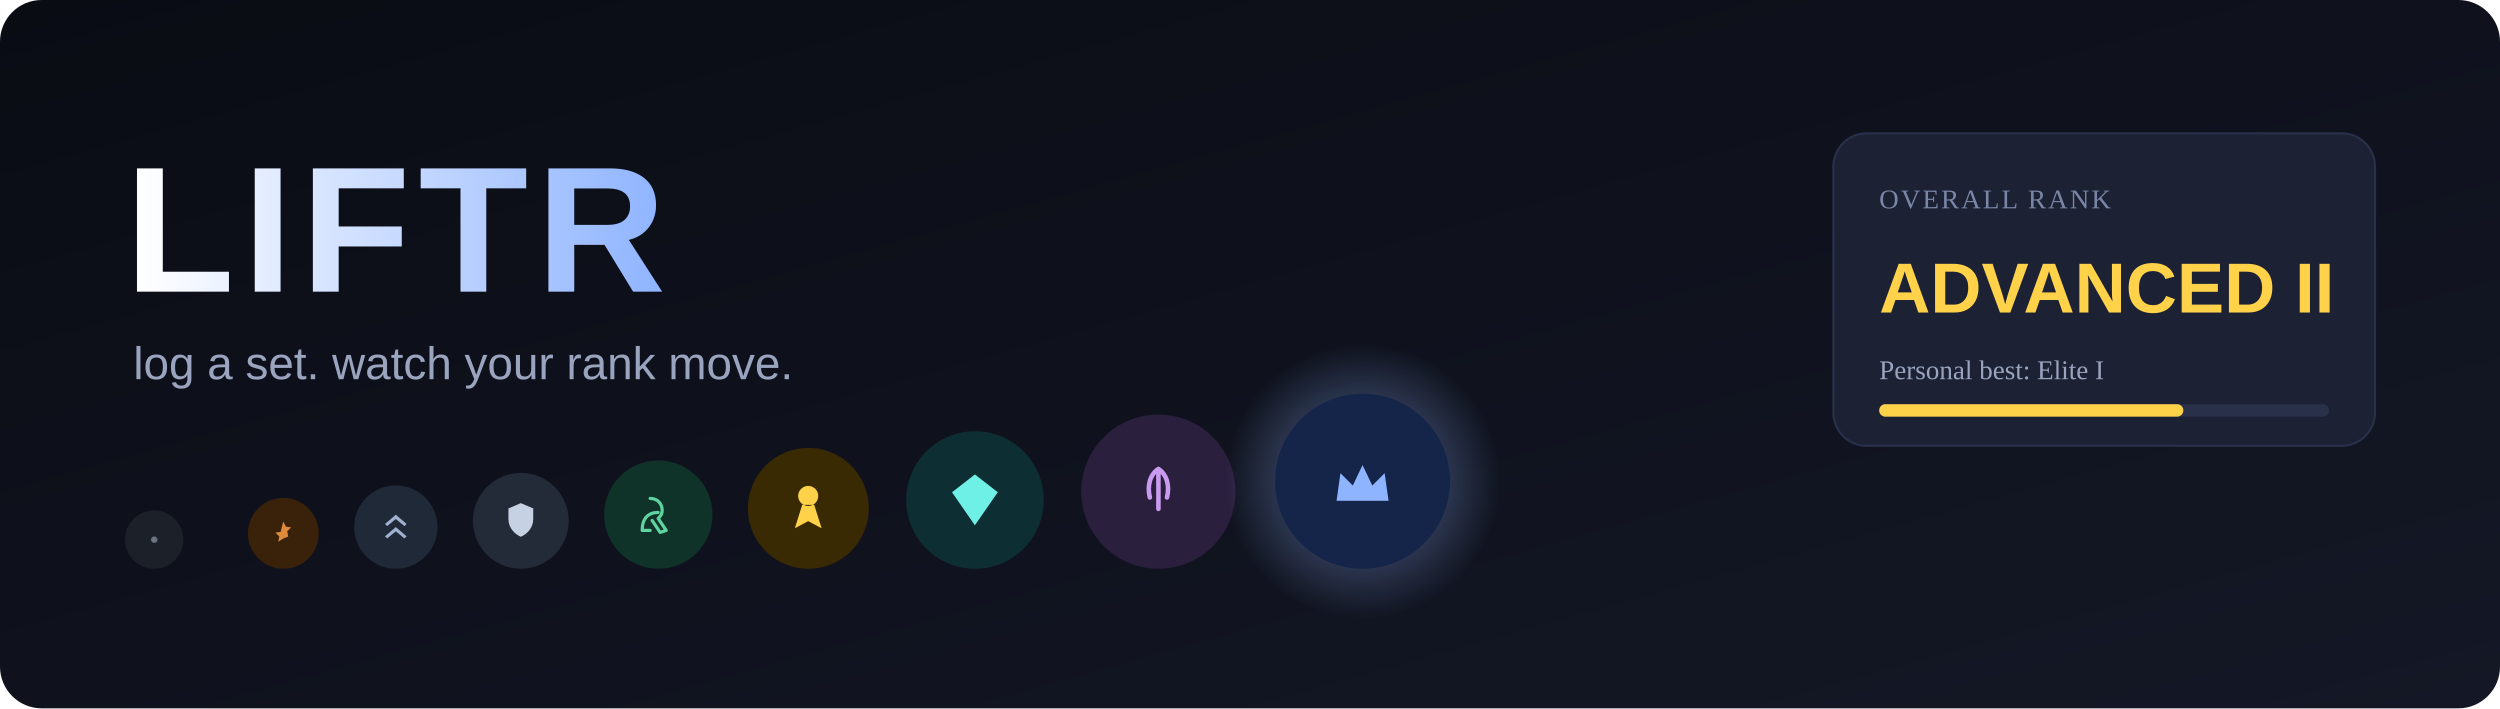
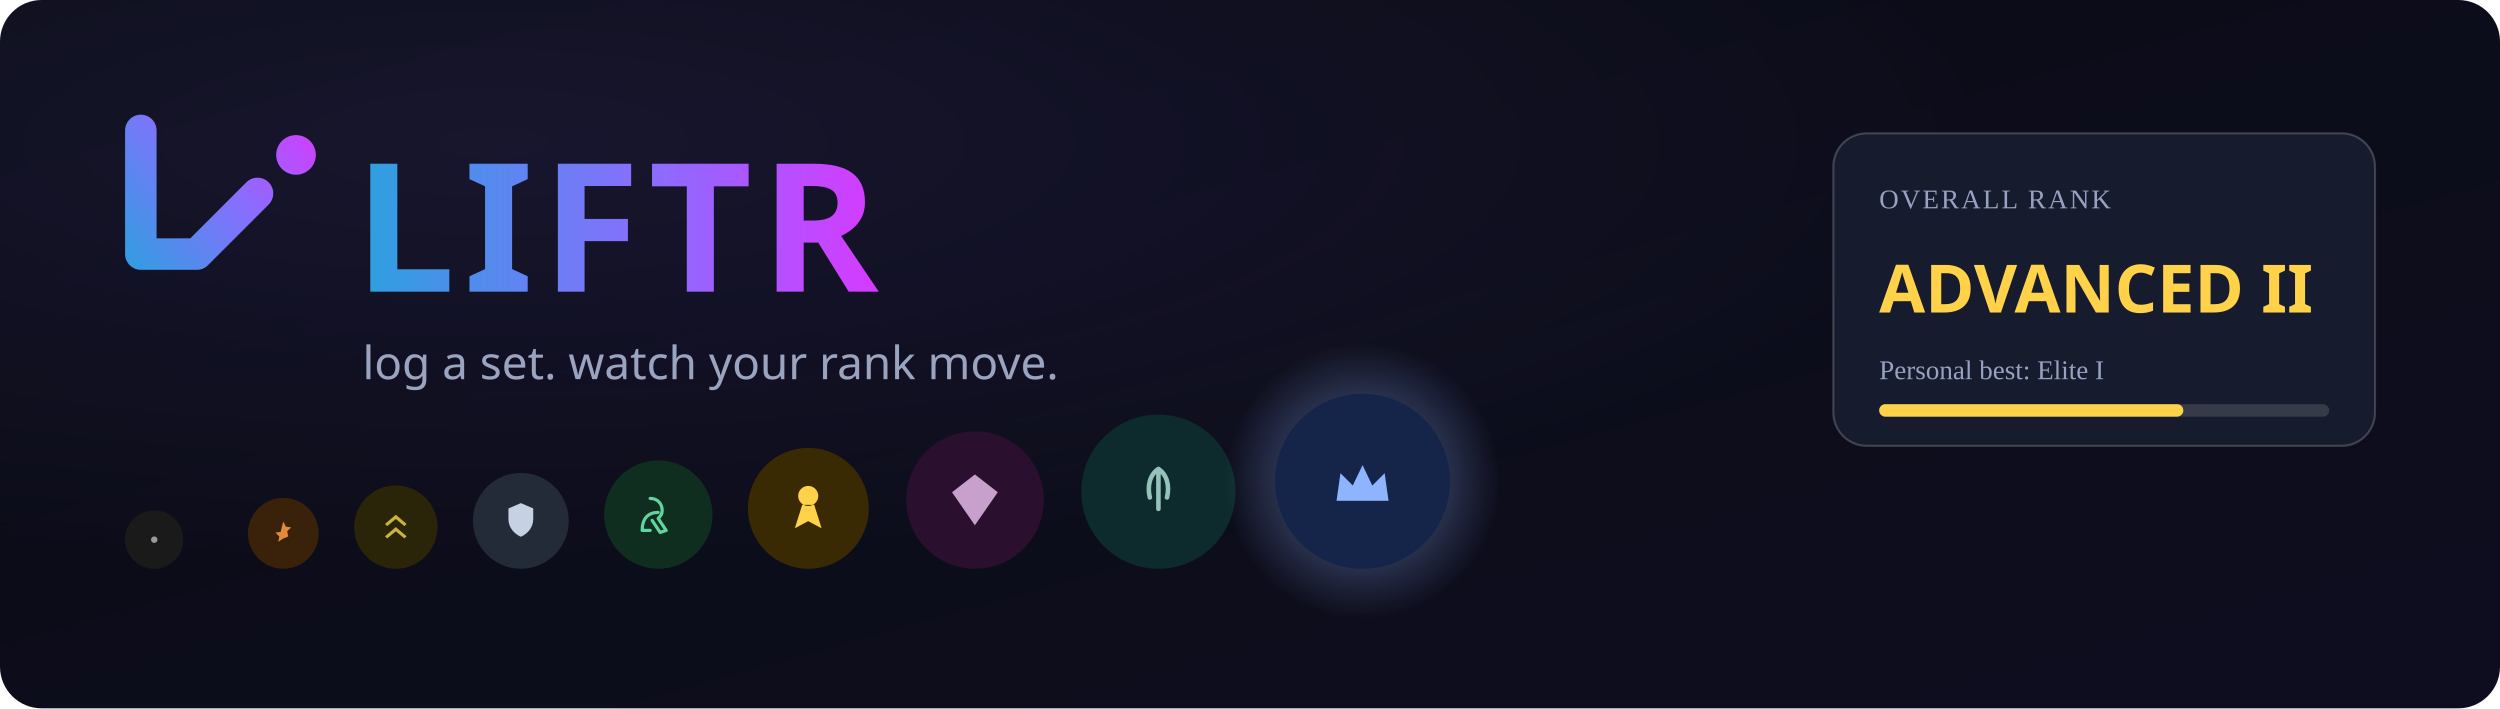
<svg xmlns="http://www.w3.org/2000/svg" viewBox="0 0 1200 340" width="1200" height="340" role="img" aria-label="Liftr — log a set, watch your rank move">
  <defs>
    <linearGradient id="bg" x1="0" y1="0" x2="1" y2="1">
      <stop offset="0%" stop-color="#0a0c14" />
-       <stop offset="100%" stop-color="#141826" />
+       <stop offset="100%" stop-color="#0e0d20" />
    </linearGradient>
+     <radialGradient id="wash" cx="20%" cy="20%" r="60%">
+       <stop offset="0%" stop-color="rgba(138,109,255,0.10)" />
+       <stop offset="100%" stop-color="rgba(138,109,255,0)" />
+     </radialGradient>
    <linearGradient id="wordmark" x1="0" y1="0" x2="1" y2="0">
-       <stop offset="0%" stop-color="#ffffff" />
-       <stop offset="100%" stop-color="#8fb4ff" />
+       <stop offset="0%" stop-color="#2f9fe0" />
+       <stop offset="55%" stop-color="#8a6dff" />
+       <stop offset="100%" stop-color="#d63aff" />
+     </linearGradient>
+     <linearGradient id="nebula" gradientUnits="userSpaceOnUse" x1="93" y1="389" x2="420" y2="123">
+       <stop offset="0%" stop-color="#2f9fe0" />
+       <stop offset="55%" stop-color="#8a6dff" />
+       <stop offset="100%" stop-color="#d63aff" />
    </linearGradient>
    <radialGradient id="glow" cx="50%" cy="50%" r="50%">
      <stop offset="0%" stop-color="#8fb4ff" stop-opacity="0.55" />
      <stop offset="100%" stop-color="#8fb4ff" stop-opacity="0" />
    </radialGradient>
  </defs>
  <rect width="1200" height="340" rx="20" fill="url(#bg)" />
-   <text x="60" y="140" font-family="'Segoe UI','Helvetica Neue',Arial,sans-serif" font-weight="800" font-size="86" letter-spacing="4" fill="url(#wordmark)">LIFTR</text>
-   <text x="64" y="182" font-family="'Segoe UI',Arial,sans-serif" font-weight="400" font-size="22" fill="#9aa4bf">log a set. watch your rank move.</text>
+   <rect width="1200" height="340" rx="20" fill="url(#wash)" />
+   <g transform="translate(34,20.6) scale(0.28)">
+     <path d="M 120 150 L 120 362 L 216 362 L 320 258" fill="none" stroke="url(#nebula)" stroke-width="54" stroke-linecap="round" stroke-linejoin="round" />
+     <circle cx="386" cy="192" r="34" fill="url(#nebula)" />
+   </g>
+   <text x="170" y="140" font-family="'Unbounded',system-ui,sans-serif" font-weight="800" font-size="86" letter-spacing="4" fill="url(#wordmark)">LIFTR</text>
+   <text x="174" y="182" font-family="'Hanken Grotesk',system-ui,sans-serif" font-weight="400" font-size="22" fill="#9aa4bf">log a set. watch your rank move.</text>
  <g>
    <g transform="translate(60,245)">
-       <circle cx="14" cy="14" r="14" fill="#1c2028" />
-       <path transform="translate(7.8,7.8) scale(0.52)" d="M12 9a3 3 0 110 6 3 3 0 010-6z" fill="#6b7280" />
+       <circle cx="14" cy="14" r="14" fill="#1a1a1a" />
+       <path transform="translate(7.8,7.8) scale(0.52)" d="M12 9a3 3 0 110 6 3 3 0 010-6z" fill="#9a9a9a" />
    </g>
    <g transform="translate(119,239)">
      <circle cx="17" cy="17" r="17" fill="#3a2109" />
      <path transform="translate(9.4,9.4) scale(0.63)" d="M12 3l2 4 4 .5-3 3 .8 4L12 16l-3.8 2.5.8-4-3-3 4-.5z" fill="#e08a3c" />
    </g>
    <g transform="translate(170,233)">
-       <circle cx="20" cy="20" r="20" fill="#1f2937" />
-       <path transform="translate(11.1,11.1) scale(0.74)" d="M12 4l7 6-1.4 1.4L12 6.8 6.4 11.4 5 10zM12 12l7 6-1.4 1.4L12 14.8l-5.6 4.6L5 18z" fill="#9fb0d0" />
+       <circle cx="20" cy="20" r="20" fill="#2a2508" />
+       <path transform="translate(11.1,11.1) scale(0.74)" d="M12 4l7 6-1.4 1.4L12 6.8 6.4 11.4 5 10zM12 12l7 6-1.4 1.4L12 14.8l-5.6 4.6L5 18z" fill="#c9b23e" />
    </g>
    <g transform="translate(227,227)">
      <circle cx="23" cy="23" r="23" fill="#232a38" />
      <path transform="translate(12.8,12.8) scale(0.85)" d="M12 2l7 3v6c0 5-3.5 8.5-7 10-3.5-1.5-7-5-7-10V5z" fill="#c7d1e4" />
    </g>
    <g transform="translate(290,221)">
-       <circle cx="26" cy="26" r="26" fill="#0f3328" />
-       <path transform="translate(14.4,14.4) scale(0.96)" d="M4 20c0-6 3-9 8-9M4 20h4M8 4c4 0 6 3 6 6 0 2-1 3-2 4l4 6-3 1-4-6" fill="none" stroke="#5fd4a0" stroke-width="1.6" stroke-linecap="round" stroke-linejoin="round" />
+       <circle cx="26" cy="26" r="26" fill="#0f2e1f" />
+       <path transform="translate(14.4,14.4) scale(0.96)" d="M4 20c0-6 3-9 8-9M4 20h4M8 4c4 0 6 3 6 6 0 2-1 3-2 4l4 6-3 1-4-6" fill="none" stroke="#5fd6a0" stroke-width="1.6" stroke-linecap="round" stroke-linejoin="round" />
    </g>
    <g transform="translate(359,215)">
      <circle cx="29" cy="29" r="29" fill="#3a2a04" />
      <path transform="translate(16.1,16.1) scale(1.07)" d="M12 2a4.5 4.5 0 110 9 4.5 4.5 0 010-9zM9.3 10.5L6 21l6-3.2 6 3.2-3.3-10.5" fill="#ffd24a" />
    </g>
    <g transform="translate(435,207)">
-       <circle cx="33" cy="33" r="33" fill="#0d2f33" />
-       <path transform="translate(18.3,18.3) scale(1.22)" d="M12 2 3 9l9 13 9-13z" fill="#6ff0e6" />
+       <circle cx="33" cy="33" r="33" fill="#2a0f2e" />
+       <path transform="translate(18.3,18.3) scale(1.22)" d="M12 2 3 9l9 13 9-13z" fill="#c8a0cc" />
    </g>
    <g transform="translate(519,199)">
-       <circle cx="37" cy="37" r="37" fill="#2a1f3d" />
-       <path transform="translate(20.6,20.6) scale(1.37)" d="M12 4c-3 2-4 6-3 10M12 4c3 2 4 6 3 10M12 4v14" fill="none" stroke="#c99bf0" stroke-width="1.6" stroke-linecap="round" />
+       <circle cx="37" cy="37" r="37" fill="#0d2b2c" />
+       <path transform="translate(20.6,20.6) scale(1.37)" d="M12 4c-3 2-4 6-3 10M12 4c3 2 4 6 3 10M12 4v14" fill="none" stroke="#96c0ba" stroke-width="1.6" stroke-linecap="round" />
    </g>
    <g transform="translate(612,189)">
      <circle cx="42" cy="42" r="66" fill="url(#glow)" />
      <circle cx="42" cy="42" r="42" fill="#152449" />
      <path transform="translate(23.3,23.3) scale(1.56)" d="M4 18h16l-1.2-8.5-3.8 3.8-3-6.3-3 6.3-3.8-3.8z" fill="#8fb4ff" />
    </g>
  </g>
  <g transform="translate(880,64)">
-     <rect width="260" height="150" rx="16" fill="#1c2233" stroke="#28304a" />
-     <text x="22" y="36" font-size="13" fill="#7a86a8" letter-spacing="1">OVERALL RANK</text>
-     <text x="22" y="86" font-family="'Segoe UI',Arial,sans-serif" font-weight="800" font-size="34" fill="#ffd24a">ADVANCED II</text>
-     <text x="22" y="118" font-size="13" fill="#9aa4bf">Personal best: Elite I</text>
-     <rect x="22" y="130" width="216" height="6" rx="3" fill="#28304a" />
+     <rect width="260" height="150" rx="16" fill="#161c2d" stroke="rgba(255,255,255,0.20)" />
+     <text x="22" y="36" font-size="13" fill="#98a2c0" letter-spacing="1">OVERALL RANK</text>
+     <text x="22" y="86" font-family="'Unbounded',system-ui,sans-serif" font-weight="800" font-size="32" fill="#ffd24a">ADVANCED II</text>
+     <text x="22" y="118" font-size="13" fill="#98a2c0">Personal best: Elite I</text>
+     <rect x="22" y="130" width="216" height="6" rx="3" fill="rgba(255,255,255,0.14)" />
    <rect x="22" y="130" width="146" height="6" rx="3" fill="#ffd24a" />
  </g>
</svg>
